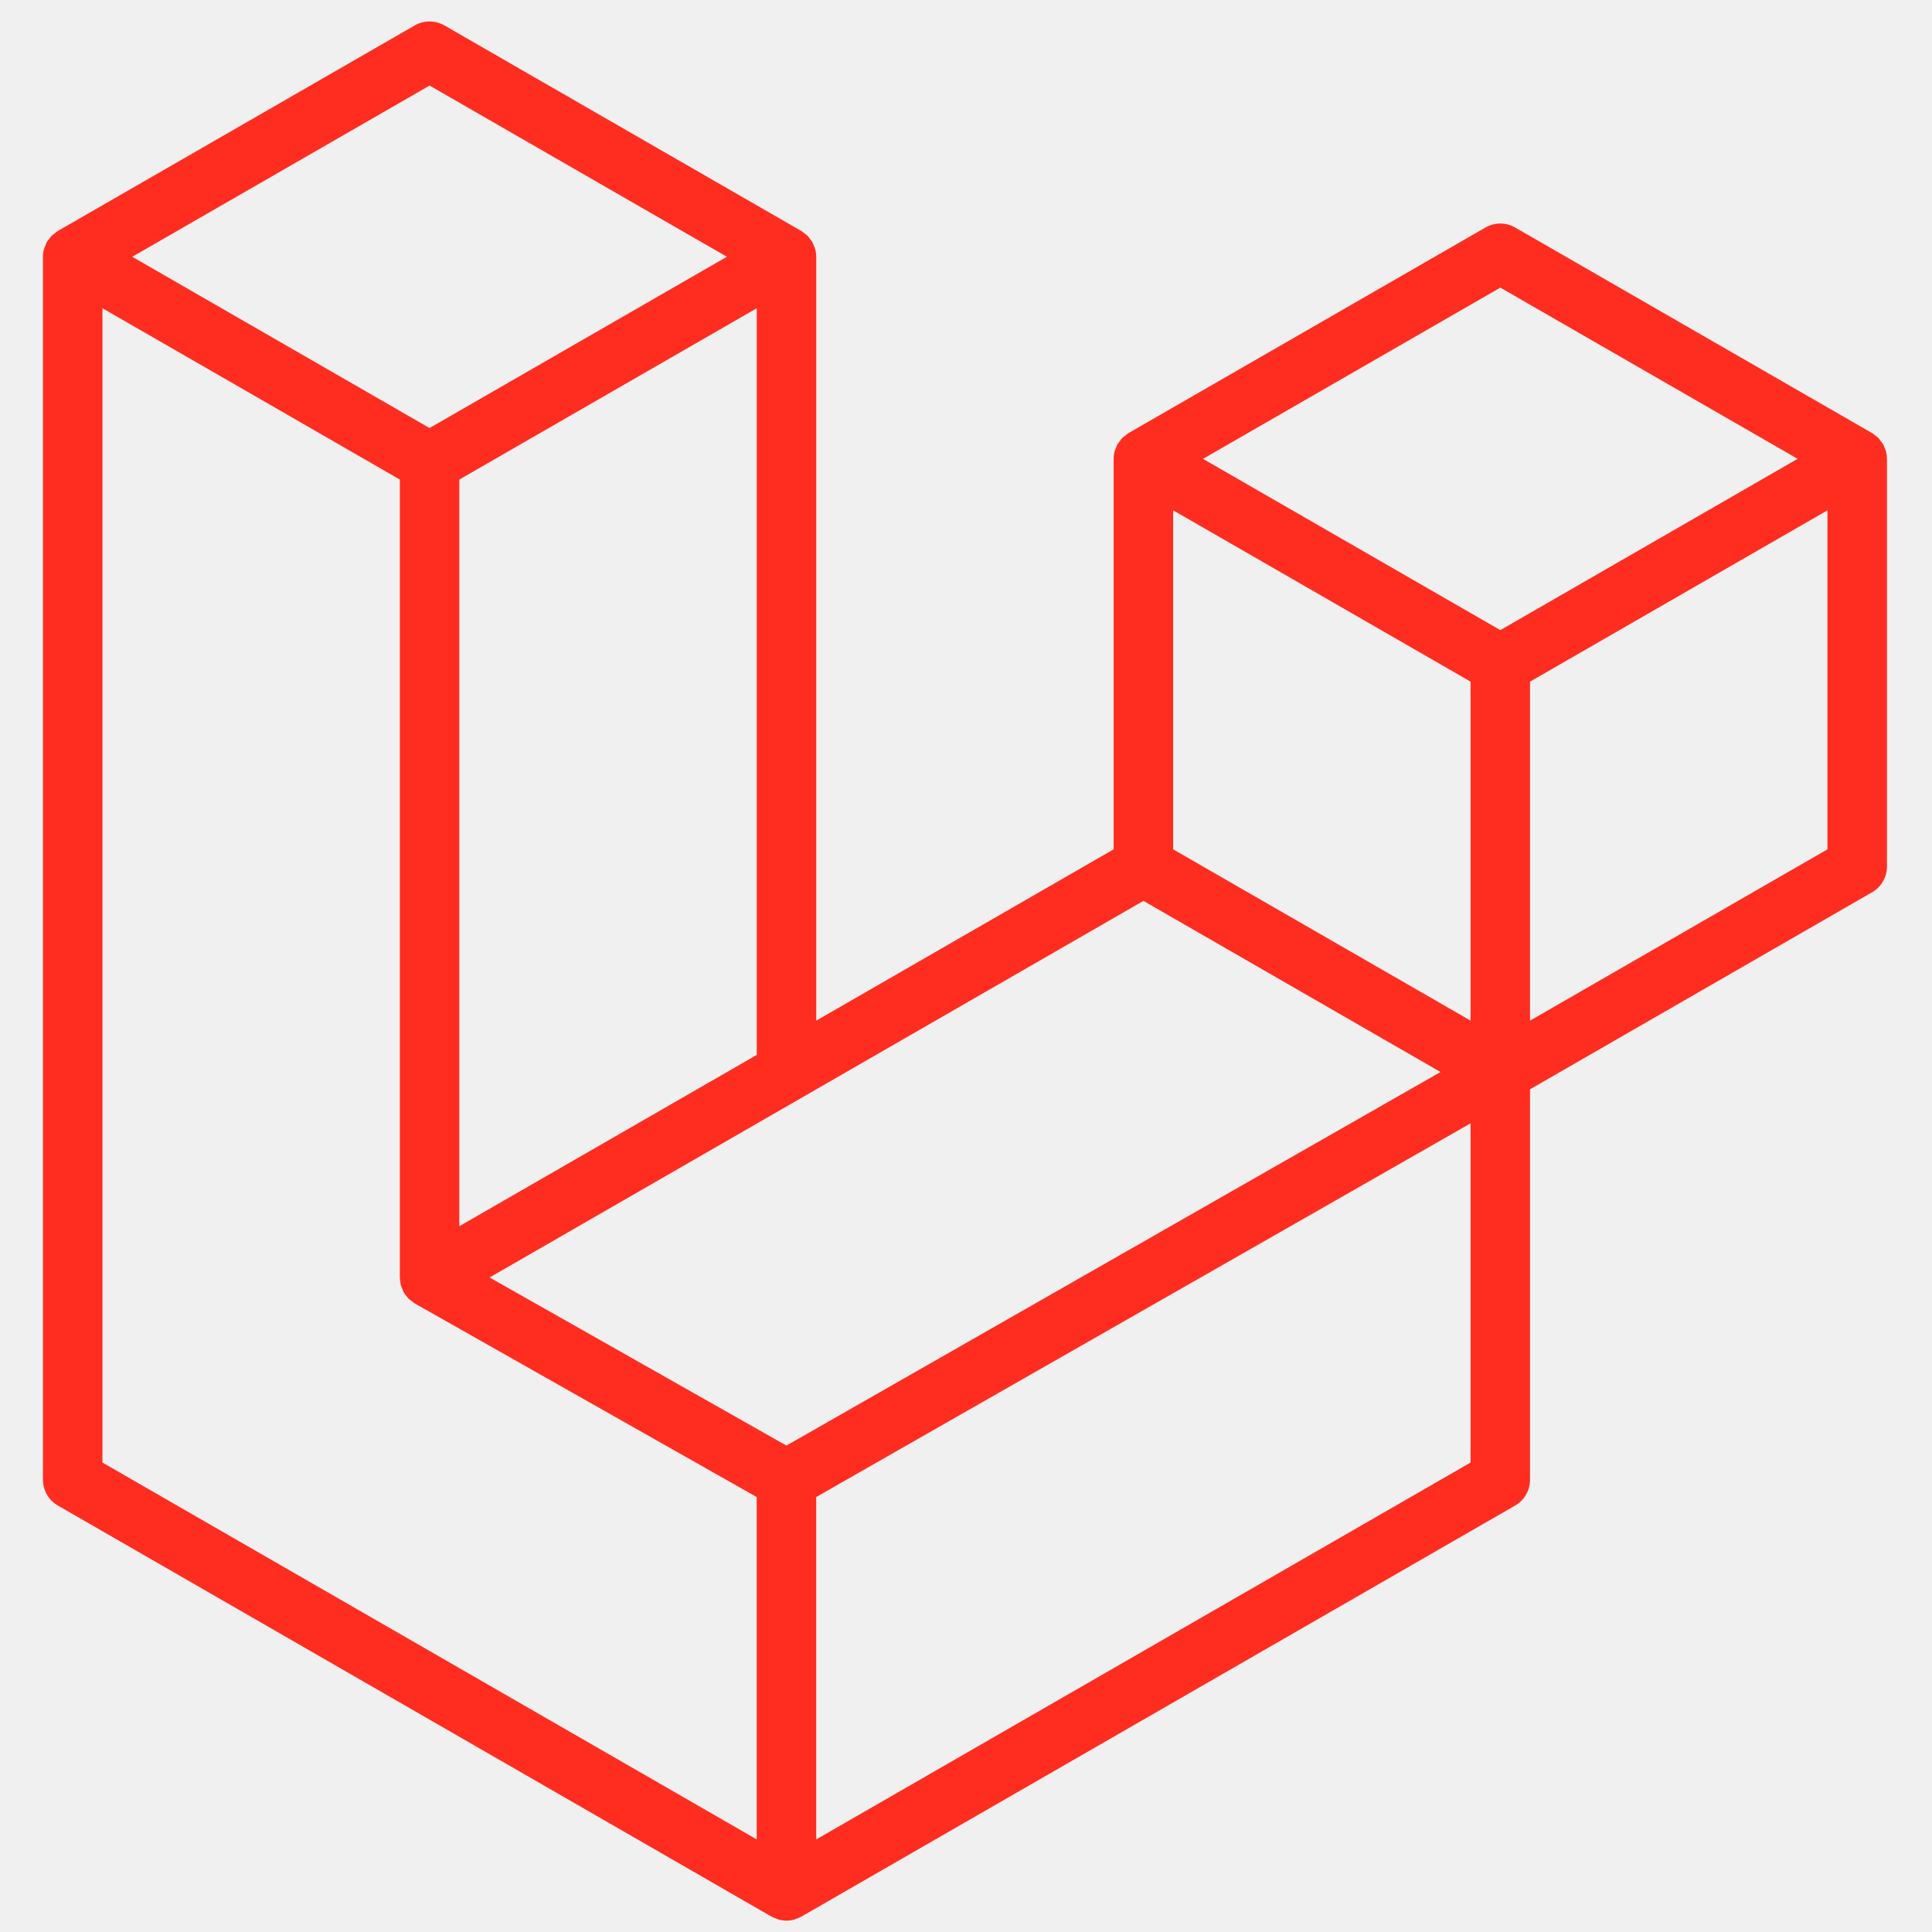
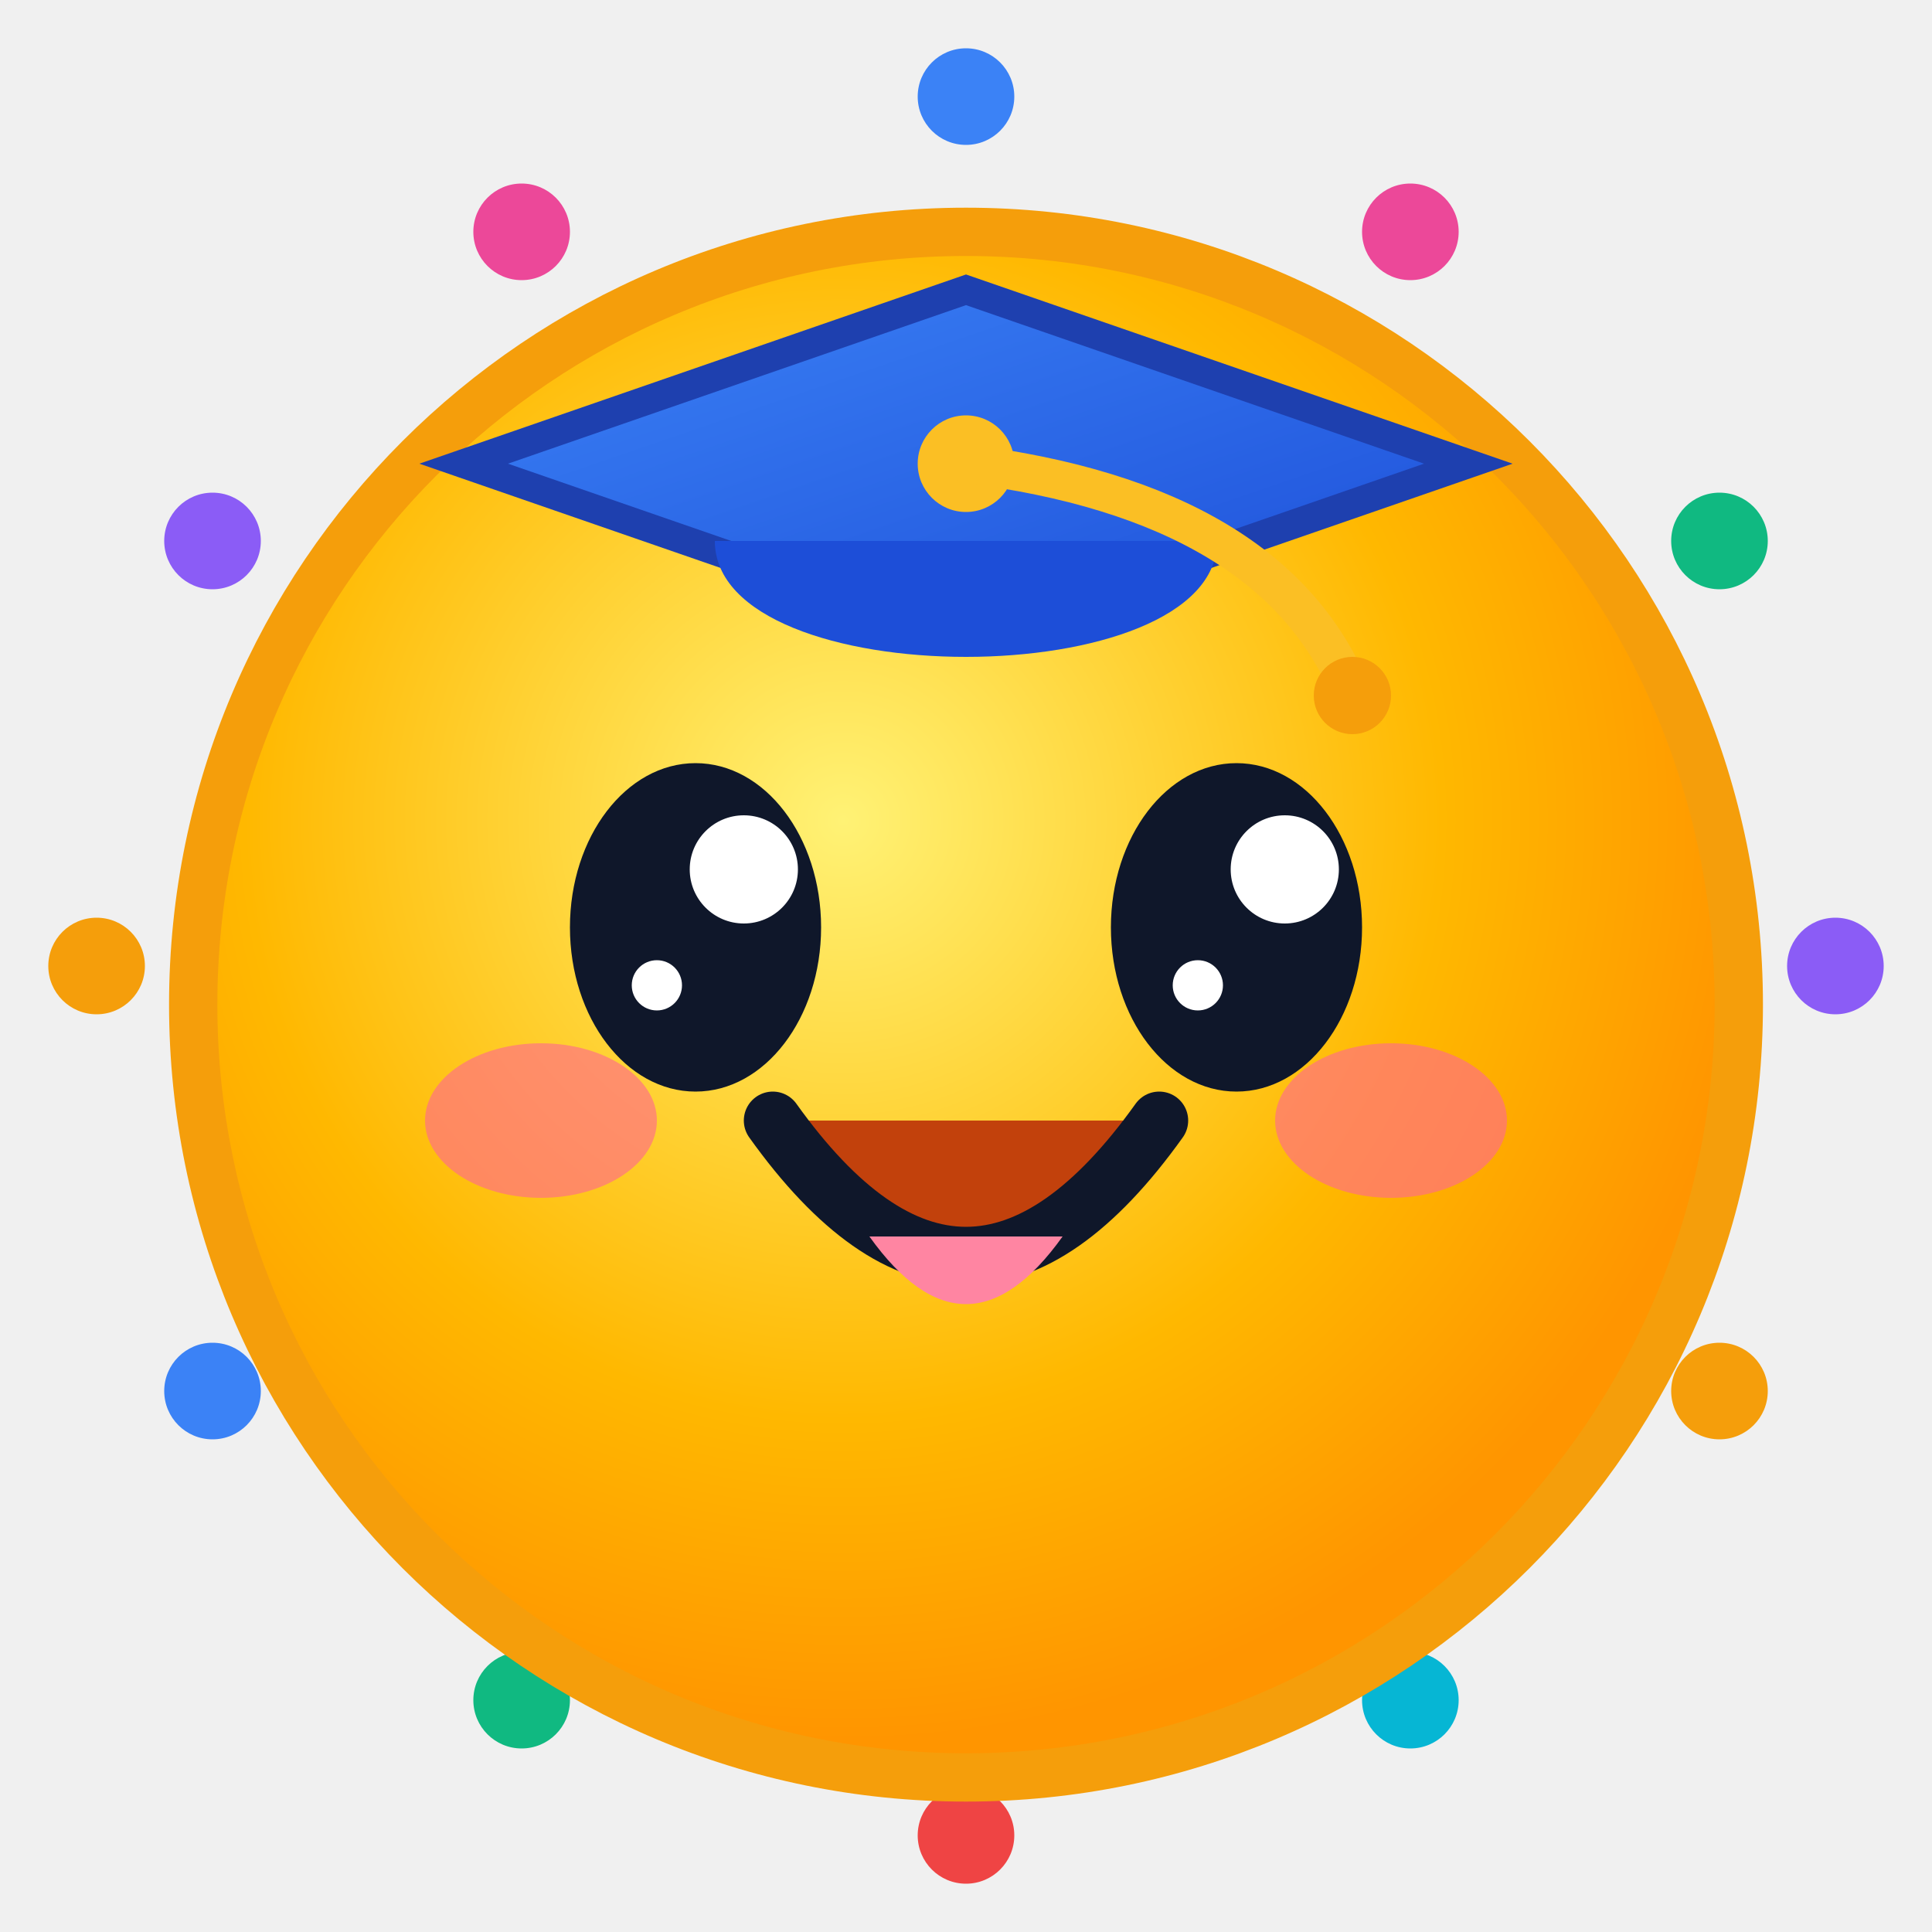
- <svg xmlns="http://www.w3.org/2000/svg" width="166" height="166" viewBox="0 0 166 166" fill="none">
-   <path fill-rule="evenodd" clip-rule="evenodd" d="M162.041 38.759C162.099 38.977 162.129 39.201 162.13 39.426V74.452C162.13 74.902 162.011 75.344 161.786 75.733C161.561 76.122 161.237 76.444 160.847 76.668L131.462 93.594V127.141C131.462 128.054 130.977 128.897 130.186 129.357L68.847 164.683C68.707 164.763 68.554 164.814 68.401 164.868C68.343 164.887 68.289 164.922 68.228 164.938C67.8 165.051 67.349 165.051 66.92 164.938C66.85 164.919 66.786 164.881 66.719 164.855C66.579 164.804 66.432 164.76 66.298 164.683L4.972 129.357C4.583 129.133 4.259 128.81 4.034 128.421C3.808 128.032 3.69 127.591 3.689 127.141L3.689 22.063C3.689 21.834 3.721 21.61 3.779 21.393C3.798 21.32 3.843 21.253 3.868 21.179C3.916 21.045 3.961 20.908 4.031 20.783C4.079 20.7 4.149 20.633 4.206 20.557C4.28 20.454 4.347 20.349 4.433 20.26C4.506 20.186 4.602 20.132 4.685 20.068C4.778 19.992 4.861 19.909 4.966 19.848L35.633 2.185C36.022 1.961 36.462 1.844 36.91 1.844C37.358 1.844 37.798 1.961 38.186 2.185L68.851 19.848H68.857C68.959 19.912 69.045 19.992 69.138 20.065C69.221 20.129 69.313 20.186 69.387 20.257C69.476 20.349 69.54 20.454 69.616 20.557C69.671 20.633 69.744 20.7 69.789 20.783C69.862 20.911 69.904 21.045 69.955 21.179C69.98 21.253 70.025 21.32 70.044 21.396C70.103 21.614 70.133 21.838 70.133 22.063V87.694L95.686 72.974V39.423C95.686 39.2 95.718 38.973 95.775 38.759C95.798 38.683 95.839 38.615 95.865 38.542C95.916 38.408 95.96 38.271 96.031 38.146C96.079 38.063 96.149 37.996 96.203 37.92C96.279 37.818 96.343 37.712 96.433 37.623C96.506 37.549 96.599 37.495 96.681 37.431C96.777 37.355 96.86 37.272 96.962 37.211L127.633 19.548C128.021 19.324 128.461 19.206 128.91 19.206C129.358 19.206 129.798 19.324 130.186 19.548L160.85 37.211C160.959 37.275 161.042 37.355 161.137 37.428C161.217 37.492 161.31 37.549 161.383 37.62C161.473 37.712 161.536 37.818 161.613 37.92C161.67 37.996 161.741 38.063 161.785 38.146C161.859 38.271 161.9 38.408 161.951 38.542C161.98 38.615 162.021 38.683 162.041 38.759ZM157.018 72.974V43.848L146.287 50.028L131.462 58.568V87.694L157.021 72.974H157.018ZM126.354 125.663V96.518L111.771 104.85L70.13 128.626V158.046L126.354 125.663ZM8.801 26.485V125.663L65.018 158.043V128.629L35.649 112L35.64 111.994L35.627 111.988C35.528 111.93 35.445 111.847 35.353 111.777C35.273 111.713 35.18 111.662 35.11 111.592L35.104 111.582C35.021 111.502 34.963 111.403 34.893 111.314C34.829 111.228 34.753 111.154 34.702 111.065L34.699 111.055C34.641 110.96 34.606 110.845 34.565 110.736C34.523 110.64 34.469 110.551 34.443 110.449C34.411 110.328 34.405 110.197 34.392 110.072C34.379 109.976 34.354 109.881 34.354 109.785V109.778V41.205L19.532 32.662L8.801 26.485ZM36.913 7.35L11.364 22.063L36.907 36.777L62.453 22.06L36.907 7.35H36.913ZM50.2 99.174L65.022 90.637V26.485L54.291 32.665L39.466 41.205V105.357L50.2 99.174ZM128.91 24.713L103.363 39.426L128.91 54.14L154.453 39.423L128.91 24.713ZM126.354 58.568L111.529 50.028L100.798 43.848V72.974L115.619 81.511L126.354 87.694V58.568ZM67.571 124.205L105.042 102.803L123.772 92.109L98.245 77.405L68.854 94.334L42.066 109.762L67.571 124.205Z" fill="#FF2D20" />
+ <svg xmlns="http://www.w3.org/2000/svg" width="128" height="128" viewBox="0 0 100 100" fill="none">
+   <defs>
+     <radialGradient id="favFace" cx="42%" cy="38%" r="60%">
+       <stop offset="0%" stop-color="#FFF275" />
+       <stop offset="65%" stop-color="#FFB800" />
+       <stop offset="100%" stop-color="#FF9500" />
+     </radialGradient>
+     <linearGradient id="favCap" x1="0%" y1="0%" x2="100%" y2="100%">
+       <stop offset="0%" stop-color="#3B82F6" />
+       <stop offset="100%" stop-color="#1D4ED8" />
+     </linearGradient>
+   </defs>
+   <circle cx="50" cy="5" r="2.5" fill="#3B82F6" />
+   <circle cx="73" cy="12" r="2.5" fill="#EC4899" />
+   <circle cx="89" cy="28" r="2.5" fill="#10B981" />
+   <circle cx="95" cy="50" r="2.5" fill="#8B5CF6" />
+   <circle cx="89" cy="72" r="2.5" fill="#F59E0B" />
+   <circle cx="73" cy="88" r="2.5" fill="#06B6D4" />
+   <circle cx="50" cy="95" r="2.5" fill="#EF4444" />
+   <circle cx="27" cy="88" r="2.5" fill="#10B981" />
+   <circle cx="11" cy="72" r="2.5" fill="#3B82F6" />
+   <circle cx="5" cy="50" r="2.5" fill="#F59E0B" />
+   <circle cx="11" cy="28" r="2.5" fill="#8B5CF6" />
+   <circle cx="27" cy="12" r="2.5" fill="#EC4899" />
+   <circle cx="50" cy="52" r="40" fill="url(#favFace)" stroke="#F59E0B" stroke-width="2.5" />
+   <ellipse cx="28" cy="58" rx="6" ry="4" fill="#FF6B8B" opacity="0.65" />
+   <ellipse cx="72" cy="58" rx="6" ry="4" fill="#FF6B8B" opacity="0.65" />
+   <ellipse cx="36" cy="48" rx="6.5" ry="8.5" fill="#0F172A" />
+   <circle cx="38.5" cy="45" r="2.8" fill="#FFFFFF" />
+   <circle cx="34" cy="51" r="1.3" fill="#FFFFFF" />
+   <ellipse cx="64" cy="48" rx="6.5" ry="8.5" fill="#0F172A" />
+   <circle cx="66.5" cy="45" r="2.8" fill="#FFFFFF" />
+   <circle cx="62" cy="51" r="1.3" fill="#FFFFFF" />
+   <path d="M 40 58 Q 50 72 60 58" stroke="#0F172A" stroke-width="3" stroke-linecap="round" fill="#C2410C" />
+   <path d="M 45 64 Q 50 71 55 64" fill="#FF85A2" />
+   <polygon points="50,15 76,24 50,33 24,24" fill="url(#favCap)" stroke="#1E40AF" stroke-width="1.5" />
+   <path d="M 37 28 C 37 36 63 36 63 28 Z" fill="#1D4ED8" />
+   <circle cx="50" cy="24" r="2.5" fill="#FBBF24" />
+   <path d="M 50 24 Q 66 26 70 36" stroke="#FBBF24" stroke-width="2" stroke-linecap="round" fill="none" />
+   <circle cx="70" cy="36" r="2" fill="#F59E0B" />
</svg>
